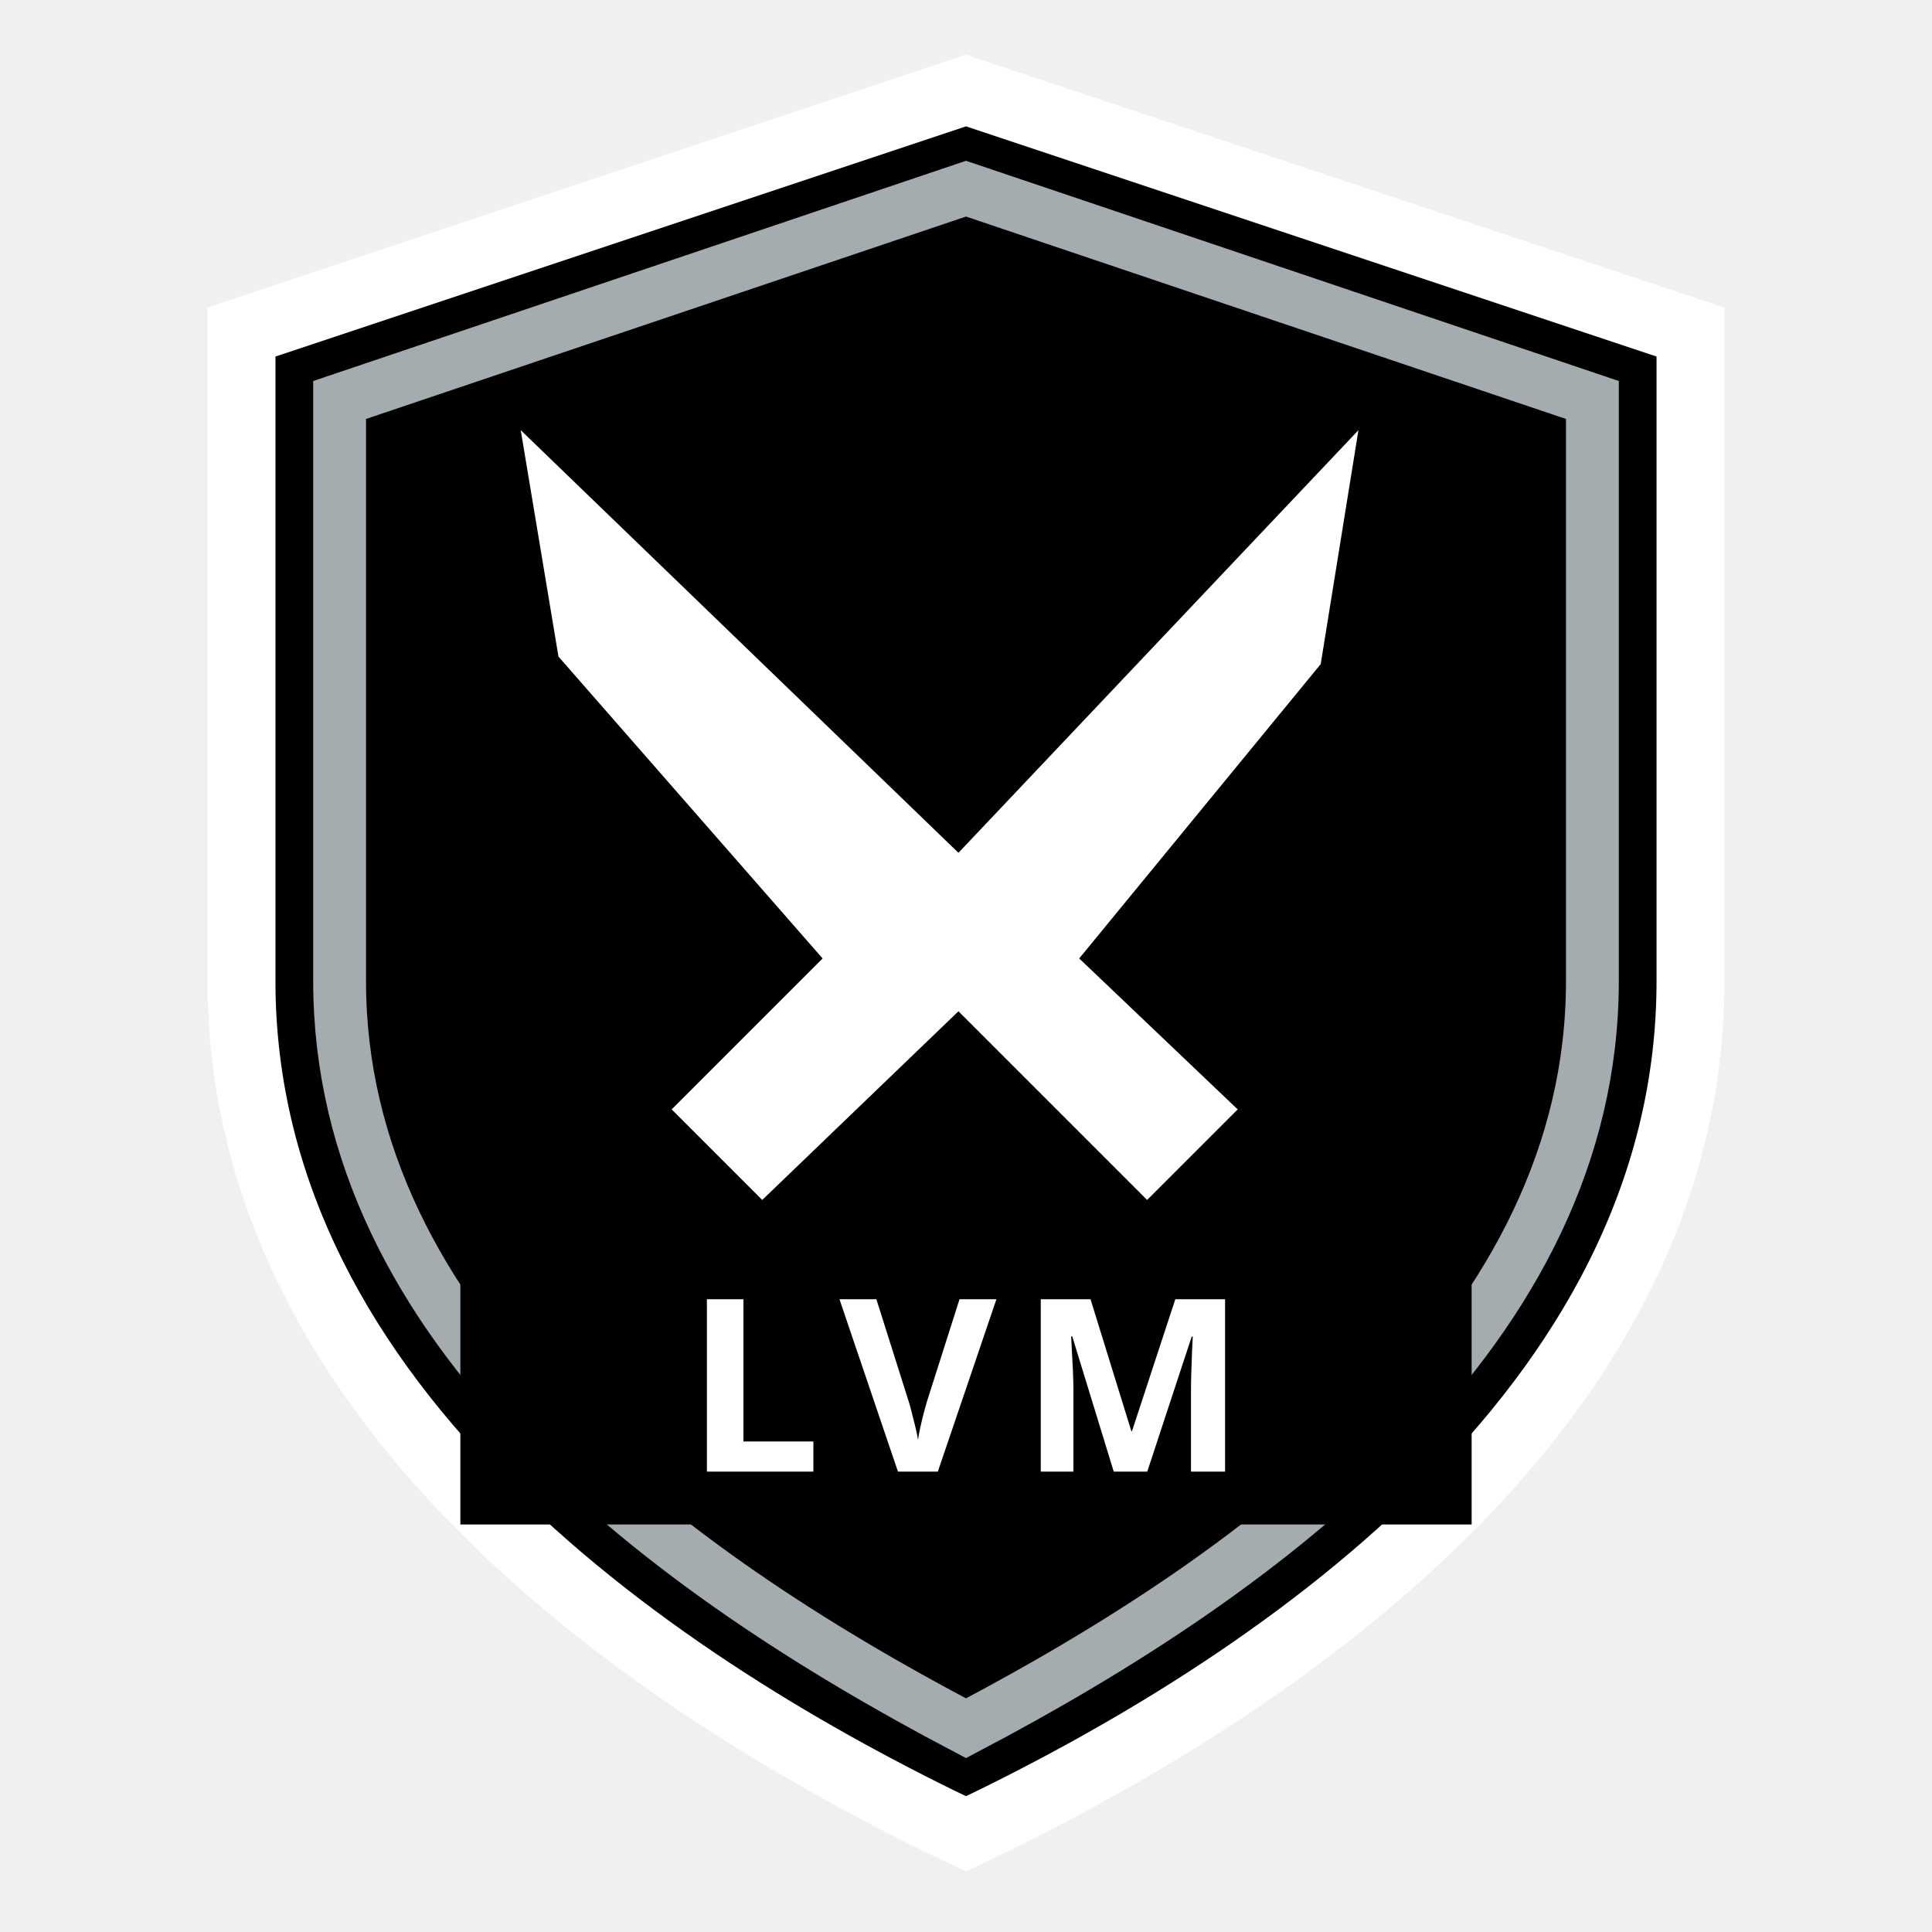
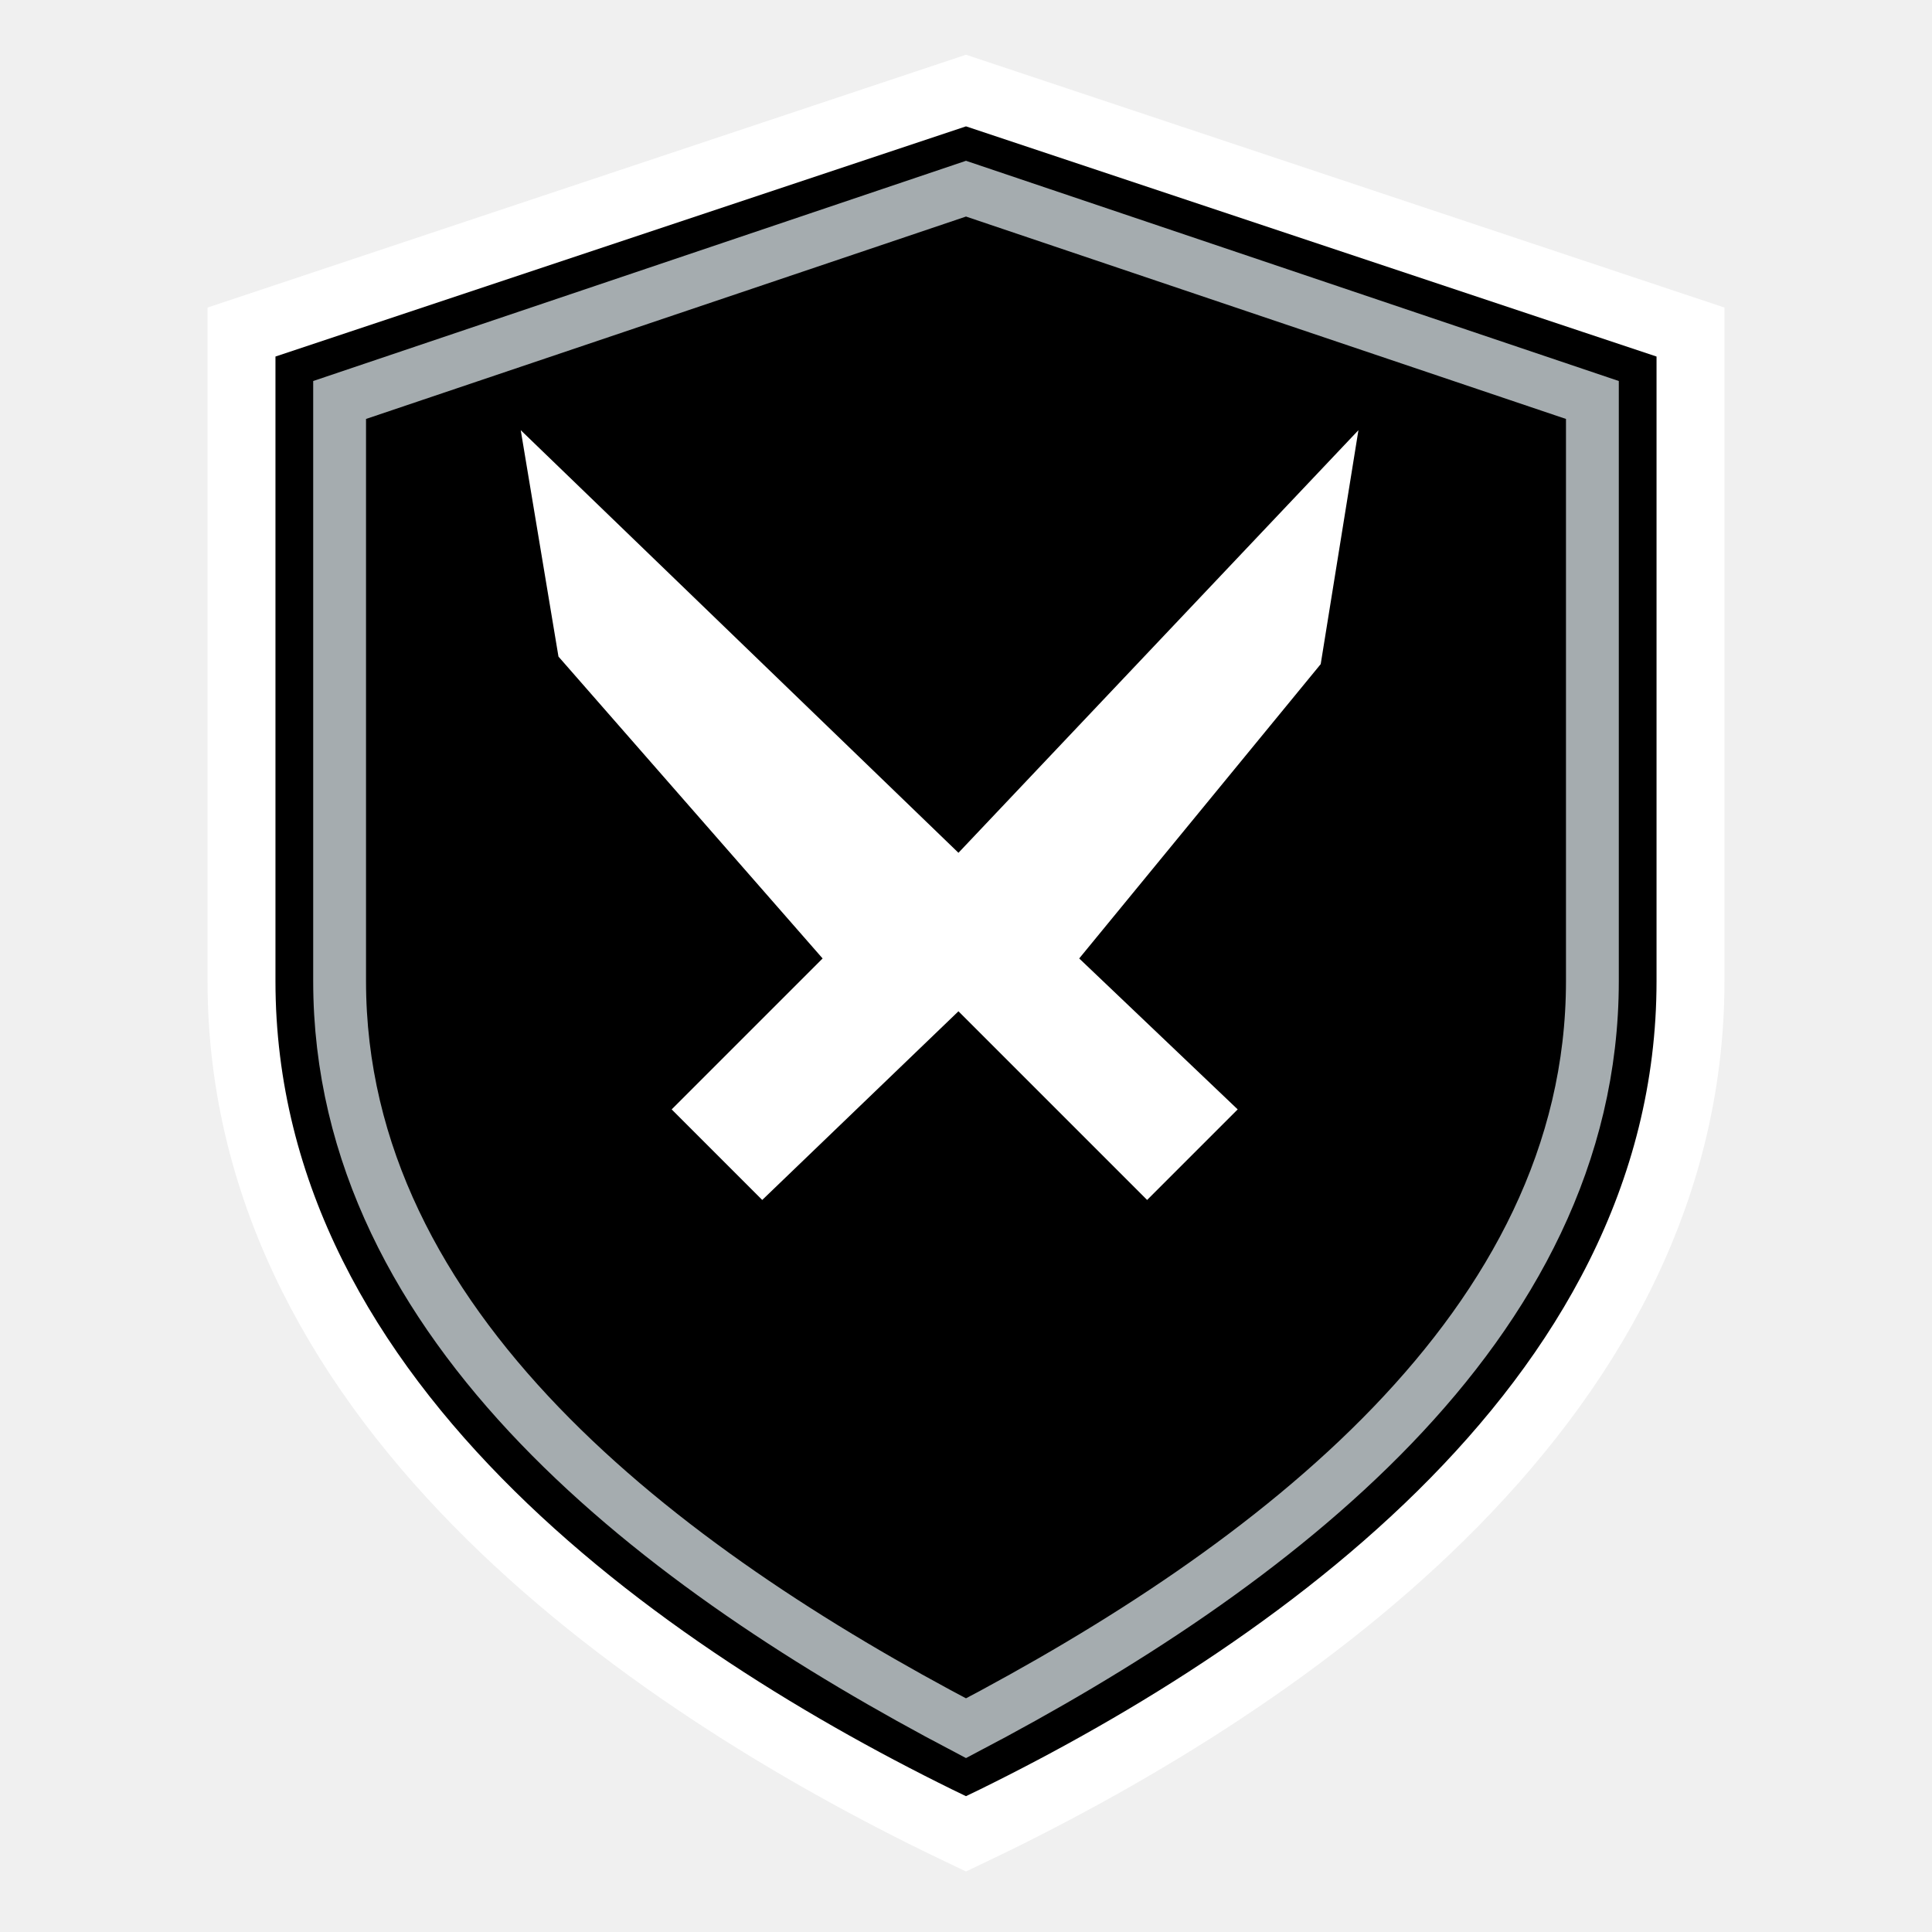
<svg xmlns="http://www.w3.org/2000/svg" width="512" height="512" viewBox="0 0 256 256">
  <path d="M128 12 224 44v86c0 57-56 94-96 113-40-19-96-56-96-113V44Z" fill="#000000" stroke="#ffffff" stroke-width="9" />
  <path d="M128 25 211 53v77c0 46-43 78-83 99-40-21-83-53-83-99V53Z" fill="none" stroke="#a5acaf" stroke-width="7" />
  <g fill="#ffffff" stroke-linejoin="round" stroke-linecap="round">
    <path d="m69 57 58 56 53-56-5 31-32 39 21 20-12 12-25-25-26 25-12-12 20-20-35-40Z" />
  </g>
-   <path d="M61 165h134v37H61Z" fill="#000000" />
-   <text x="128" y="195" text-anchor="middle" font-family="sans-serif" font-size="32" font-weight="900" letter-spacing="3" fill="#ffffff">LVM</text>
</svg>
